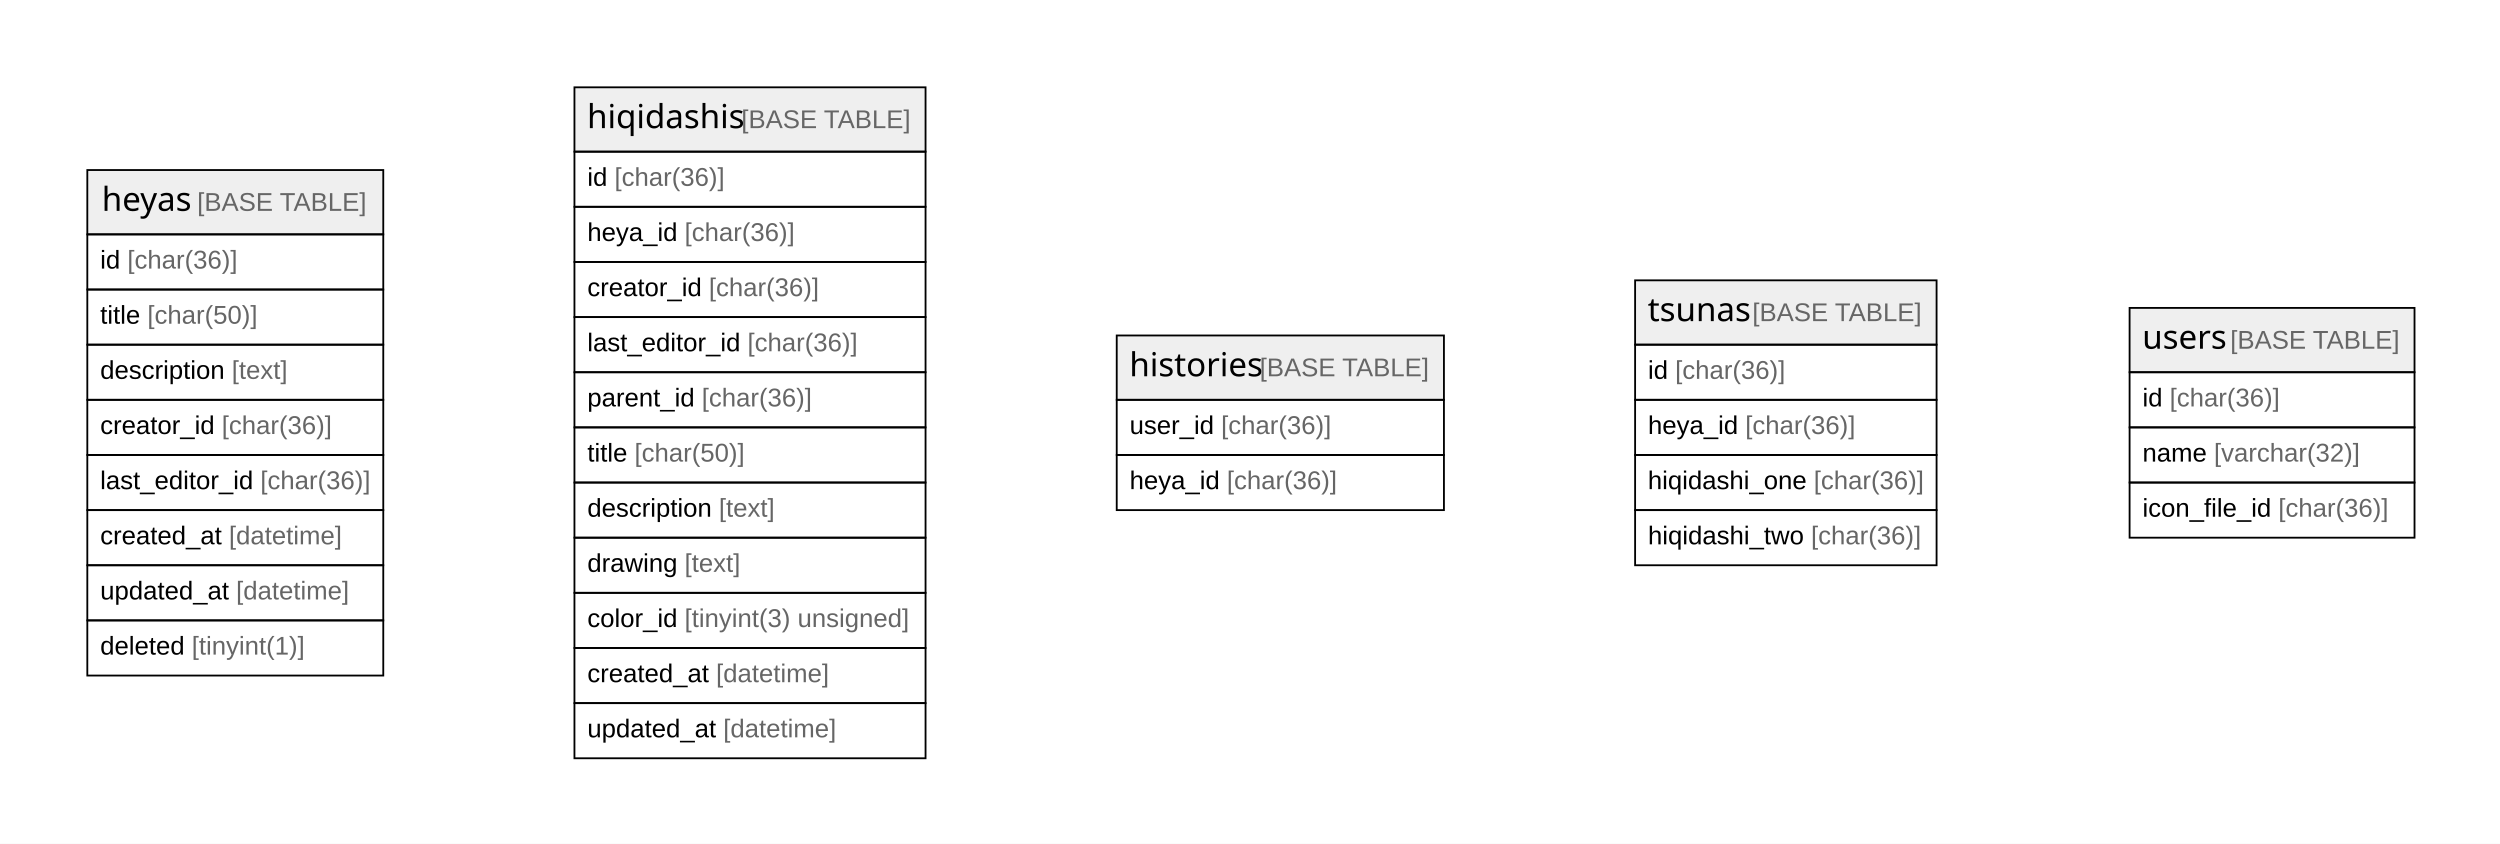
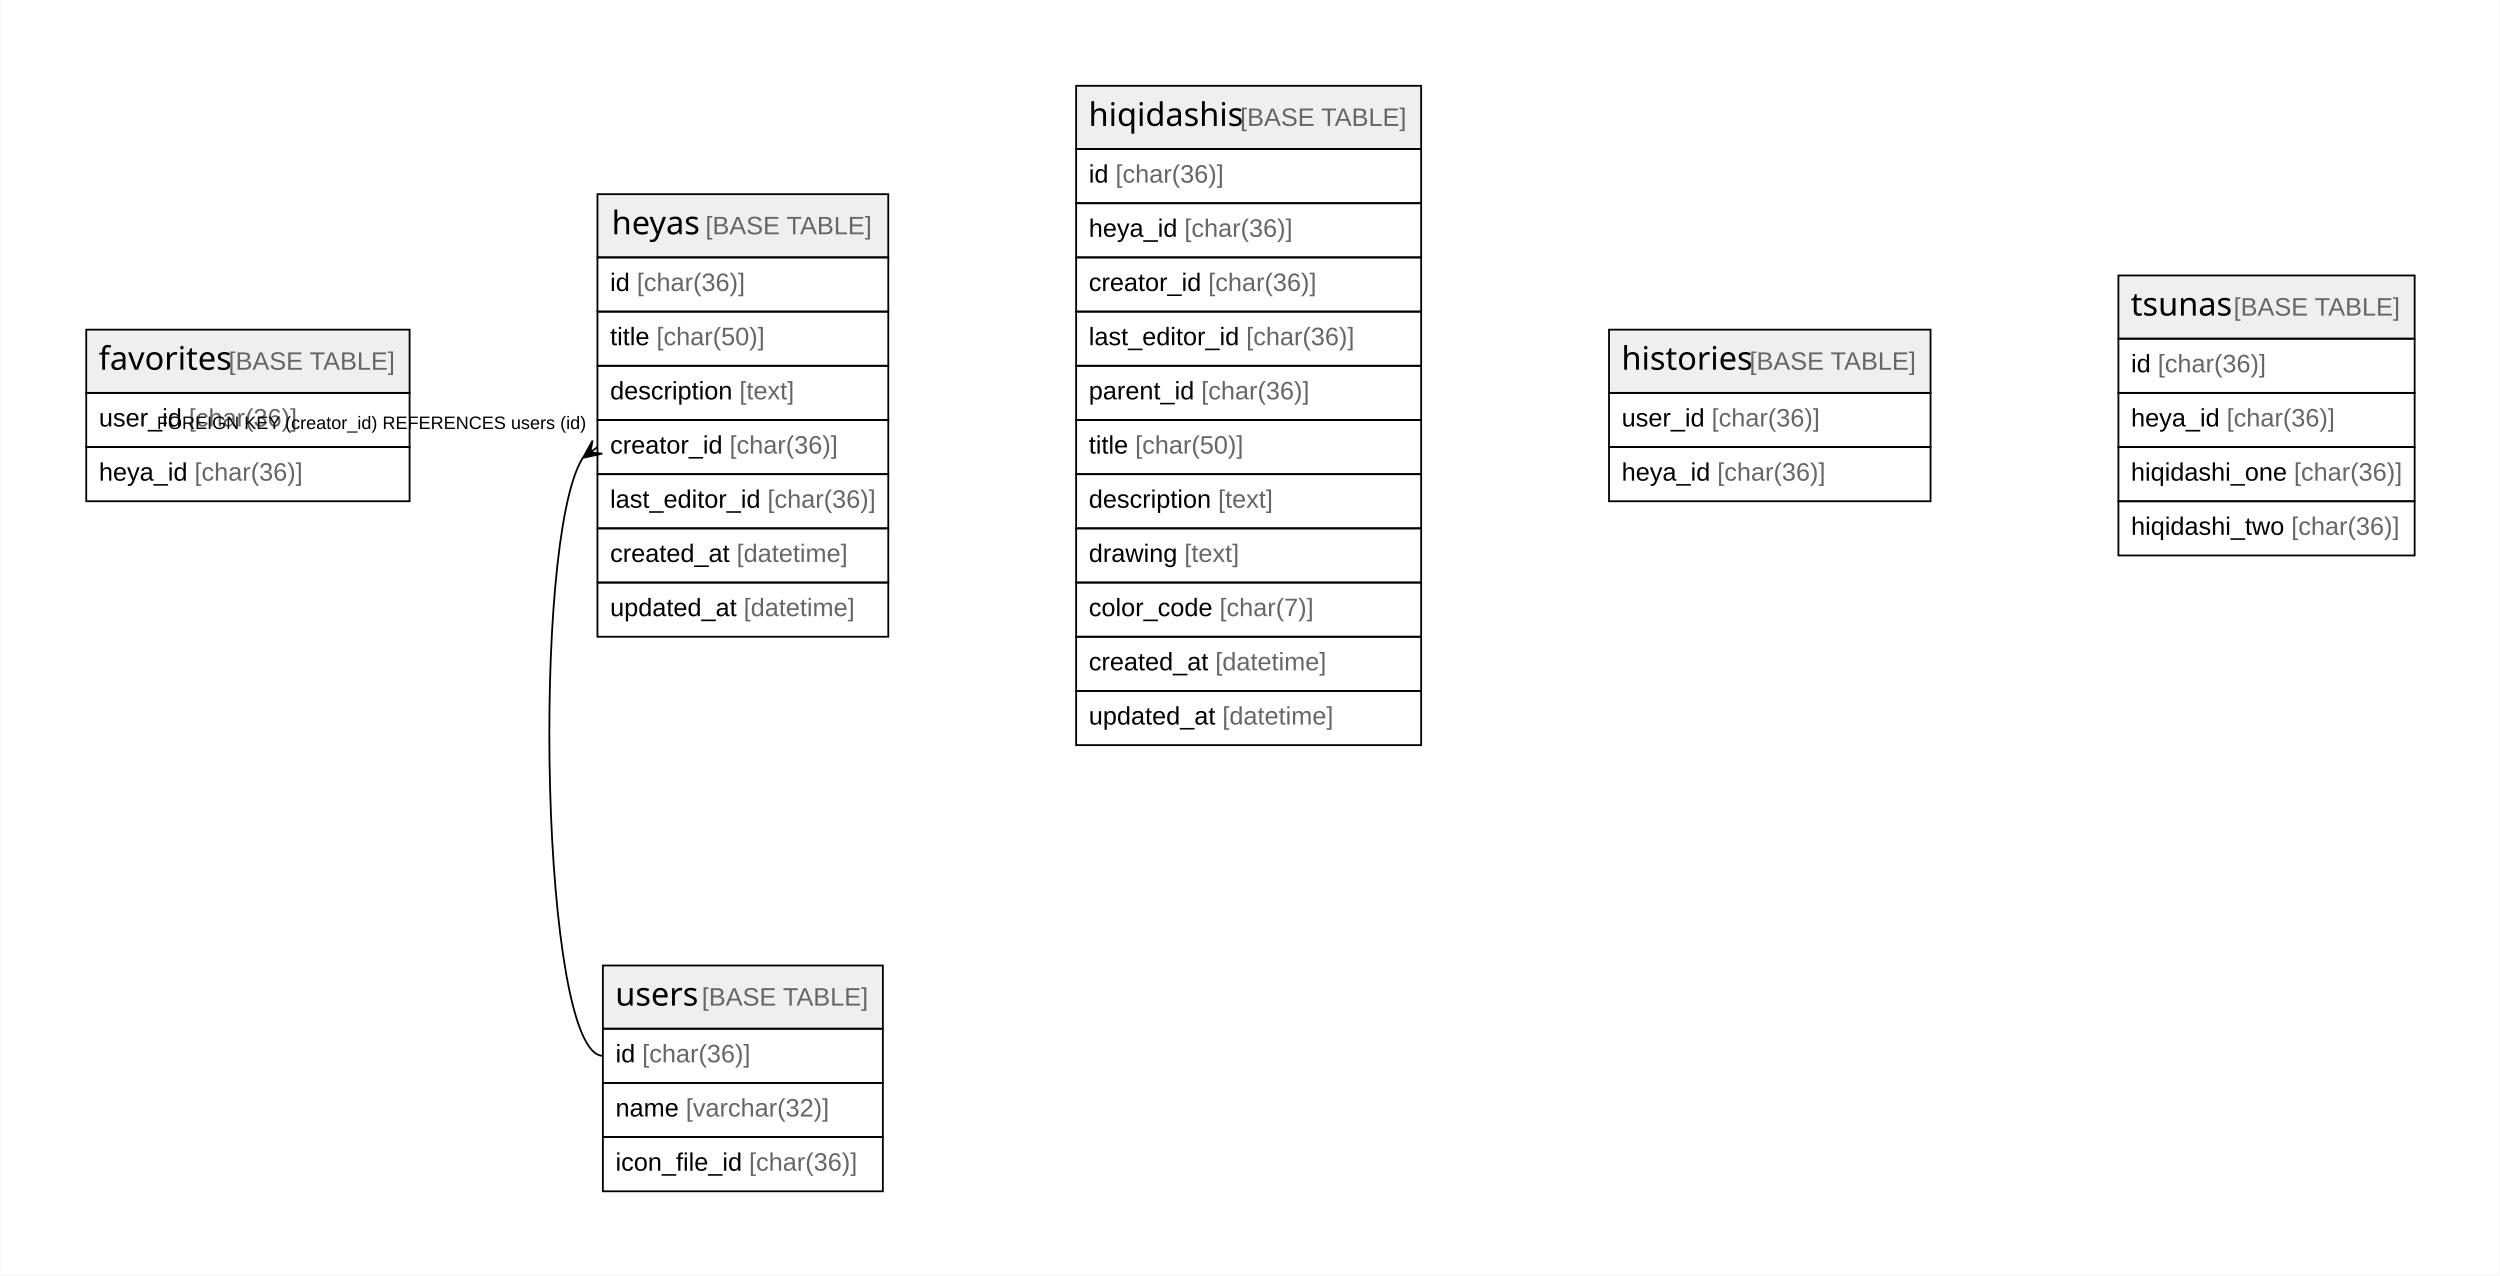
- <svg xmlns="http://www.w3.org/2000/svg" width="1360pt" height="459pt" viewBox="0.00 0.00 1360.00 459.00">
-   <g id="graph0" class="graph" transform="scale(1 1) rotate(0) translate(4 455)">
-     <polygon fill="#ffffff" stroke="transparent" points="-4,4 -4,-455 1356,-455 1356,4 -4,4" />
+ <svg xmlns="http://www.w3.org/2000/svg" width="1384pt" height="706pt" viewBox="0.00 0.00 1383.50 706.00">
+   <g id="graph0" class="graph" transform="scale(1 1) rotate(0) translate(4 702)">
+     <polygon fill="#ffffff" stroke="transparent" points="-4,4 -4,-702 1379.5,-702 1379.5,4 -4,4" />
    <g id="node1" class="node">
-       <polygon fill="#efefef" stroke="transparent" points="43.5,-327.5 43.5,-362.5 204.5,-362.5 204.5,-327.5 43.5,-327.5" />
-       <polygon fill="none" stroke="#000000" points="43.5,-327.5 43.5,-362.5 204.5,-362.5 204.5,-327.5 43.5,-327.5" />
-       <text text-anchor="start" x="51.364" y="-340.3" font-family="Arial Bold" font-size="18.00" fill="#000000">heyas</text>
-       <text text-anchor="start" x="99.382" y="-340.3" font-family="Arial" font-size="14.00" fill="#000000"> </text>
-       <text text-anchor="start" x="103.273" y="-340.3" font-family="Arial" font-size="14.00" fill="#666666">[BASE TABLE]</text>
-       <polygon fill="none" stroke="#000000" points="43.5,-297.5 43.5,-327.5 204.5,-327.5 204.5,-297.5 43.5,-297.5" />
-       <text text-anchor="start" x="50.5" y="-308.9" font-family="Arial" font-size="14.00" fill="#000000">id </text>
-       <text text-anchor="start" x="65.28" y="-308.9" font-family="Arial" font-size="14.00" fill="#666666">[char(36)]</text>
-       <polygon fill="none" stroke="#000000" points="43.5,-267.5 43.5,-297.5 204.5,-297.5 204.5,-267.5 43.5,-267.5" />
-       <text text-anchor="start" x="50.5" y="-278.9" font-family="Arial" font-size="14.00" fill="#000000">title </text>
-       <text text-anchor="start" x="76.168" y="-278.9" font-family="Arial" font-size="14.00" fill="#666666">[char(50)]</text>
-       <polygon fill="none" stroke="#000000" points="43.5,-237.5 43.5,-267.5 204.5,-267.5 204.5,-237.5 43.5,-237.5" />
-       <text text-anchor="start" x="50.5" y="-248.9" font-family="Arial" font-size="14.00" fill="#000000">description </text>
-       <text text-anchor="start" x="122.068" y="-248.9" font-family="Arial" font-size="14.00" fill="#666666">[text]</text>
-       <polygon fill="none" stroke="#000000" points="43.5,-207.5 43.5,-237.5 204.5,-237.5 204.5,-207.5 43.5,-207.5" />
-       <text text-anchor="start" x="50.5" y="-218.9" font-family="Arial" font-size="14.00" fill="#000000">creator_id </text>
-       <text text-anchor="start" x="116.622" y="-218.9" font-family="Arial" font-size="14.00" fill="#666666">[char(36)]</text>
-       <polygon fill="none" stroke="#000000" points="43.5,-177.5 43.5,-207.5 204.5,-207.5 204.5,-177.5 43.5,-177.5" />
-       <text text-anchor="start" x="50.488" y="-188.9" font-family="Arial" font-size="14.00" fill="#000000">last_editor_id </text>
-       <text text-anchor="start" x="137.619" y="-188.9" font-family="Arial" font-size="14.00" fill="#666666">[char(36)]</text>
-       <polygon fill="none" stroke="#000000" points="43.5,-147.5 43.5,-177.5 204.5,-177.5 204.5,-147.5 43.5,-147.5" />
-       <text text-anchor="start" x="50.5" y="-158.9" font-family="Arial" font-size="14.00" fill="#000000">created_at </text>
-       <text text-anchor="start" x="120.528" y="-158.9" font-family="Arial" font-size="14.00" fill="#666666">[datetime]</text>
-       <polygon fill="none" stroke="#000000" points="43.5,-117.5 43.5,-147.5 204.5,-147.5 204.5,-117.5 43.5,-117.5" />
-       <text text-anchor="start" x="50.5" y="-128.9" font-family="Arial" font-size="14.00" fill="#000000">updated_at </text>
-       <text text-anchor="start" x="124.433" y="-128.9" font-family="Arial" font-size="14.00" fill="#666666">[datetime]</text>
-       <polygon fill="none" stroke="#000000" points="43.5,-87.5 43.5,-117.5 204.5,-117.5 204.5,-87.5 43.5,-87.5" />
-       <text text-anchor="start" x="50.5" y="-98.9" font-family="Arial" font-size="14.00" fill="#000000">deleted </text>
-       <text text-anchor="start" x="100.301" y="-98.9" font-family="Arial" font-size="14.00" fill="#666666">[tinyint(1)]</text>
+       <polygon fill="#efefef" stroke="transparent" points="43.5,-484.5 43.5,-519.5 222.5,-519.5 222.5,-484.5 43.5,-484.5" />
+       <polygon fill="none" stroke="#000000" points="43.5,-484.5 43.5,-519.5 222.5,-519.5 222.5,-484.5 43.5,-484.5" />
+       <text text-anchor="start" x="50.368" y="-497.3" font-family="Arial Bold" font-size="18.00" fill="#000000">favorites</text>
+       <text text-anchor="start" x="118.378" y="-497.3" font-family="Arial" font-size="14.00" fill="#000000"> </text>
+       <text text-anchor="start" x="122.268" y="-497.3" font-family="Arial" font-size="14.00" fill="#666666">[BASE TABLE]</text>
+       <polygon fill="none" stroke="#000000" points="43.5,-454.5 43.5,-484.5 222.5,-484.5 222.5,-454.5 43.5,-454.5" />
+       <text text-anchor="start" x="50.5" y="-465.9" font-family="Arial" font-size="14.00" fill="#000000">user_id </text>
+       <text text-anchor="start" x="100.288" y="-465.9" font-family="Arial" font-size="14.00" fill="#666666">[char(36)]</text>
+       <polygon fill="none" stroke="#000000" points="43.5,-424.5 43.5,-454.5 222.5,-454.5 222.5,-424.5 43.5,-424.5" />
+       <text text-anchor="start" x="50.5" y="-435.9" font-family="Arial" font-size="14.00" fill="#000000">heya_id </text>
+       <text text-anchor="start" x="103.41" y="-435.9" font-family="Arial" font-size="14.00" fill="#666666">[char(36)]</text>
    </g>
    <g id="node2" class="node">
-       <polygon fill="#efefef" stroke="transparent" points="308.5,-372.5 308.5,-407.5 499.5,-407.5 499.5,-372.5 308.5,-372.5" />
-       <polygon fill="none" stroke="#000000" points="308.5,-372.5 308.5,-407.5 499.5,-407.5 499.5,-372.5 308.5,-372.5" />
-       <text text-anchor="start" x="315.366" y="-385.3" font-family="Arial Bold" font-size="18.00" fill="#000000">hiqidashis</text>
-       <text text-anchor="start" x="395.38" y="-385.3" font-family="Arial" font-size="14.00" fill="#000000"> </text>
-       <text text-anchor="start" x="399.271" y="-385.3" font-family="Arial" font-size="14.00" fill="#666666">[BASE TABLE]</text>
-       <polygon fill="none" stroke="#000000" points="308.5,-342.5 308.5,-372.5 499.5,-372.5 499.5,-342.5 308.5,-342.5" />
-       <text text-anchor="start" x="315.5" y="-353.9" font-family="Arial" font-size="14.00" fill="#000000">id </text>
-       <text text-anchor="start" x="330.28" y="-353.9" font-family="Arial" font-size="14.00" fill="#666666">[char(36)]</text>
-       <polygon fill="none" stroke="#000000" points="308.5,-312.5 308.5,-342.5 499.5,-342.5 499.5,-312.5 308.5,-312.5" />
-       <text text-anchor="start" x="315.5" y="-323.9" font-family="Arial" font-size="14.00" fill="#000000">heya_id </text>
-       <text text-anchor="start" x="368.41" y="-323.9" font-family="Arial" font-size="14.00" fill="#666666">[char(36)]</text>
-       <polygon fill="none" stroke="#000000" points="308.5,-282.5 308.5,-312.5 499.5,-312.5 499.5,-282.5 308.5,-282.5" />
-       <text text-anchor="start" x="315.5" y="-293.9" font-family="Arial" font-size="14.00" fill="#000000">creator_id </text>
-       <text text-anchor="start" x="381.622" y="-293.9" font-family="Arial" font-size="14.00" fill="#666666">[char(36)]</text>
-       <polygon fill="none" stroke="#000000" points="308.5,-252.5 308.5,-282.5 499.5,-282.5 499.5,-252.5 308.5,-252.5" />
-       <text text-anchor="start" x="315.5" y="-263.9" font-family="Arial" font-size="14.00" fill="#000000">last_editor_id </text>
-       <text text-anchor="start" x="402.63" y="-263.9" font-family="Arial" font-size="14.00" fill="#666666">[char(36)]</text>
-       <polygon fill="none" stroke="#000000" points="308.5,-222.5 308.5,-252.5 499.5,-252.5 499.5,-222.5 308.5,-222.5" />
-       <text text-anchor="start" x="315.5" y="-233.9" font-family="Arial" font-size="14.00" fill="#000000">parent_id </text>
-       <text text-anchor="start" x="377.744" y="-233.9" font-family="Arial" font-size="14.00" fill="#666666">[char(36)]</text>
-       <polygon fill="none" stroke="#000000" points="308.5,-192.5 308.5,-222.5 499.5,-222.5 499.5,-192.5 308.5,-192.5" />
-       <text text-anchor="start" x="315.5" y="-203.9" font-family="Arial" font-size="14.00" fill="#000000">title </text>
-       <text text-anchor="start" x="341.168" y="-203.9" font-family="Arial" font-size="14.00" fill="#666666">[char(50)]</text>
-       <polygon fill="none" stroke="#000000" points="308.5,-162.5 308.5,-192.5 499.5,-192.5 499.5,-162.5 308.5,-162.5" />
-       <text text-anchor="start" x="315.5" y="-173.9" font-family="Arial" font-size="14.00" fill="#000000">description </text>
-       <text text-anchor="start" x="387.068" y="-173.9" font-family="Arial" font-size="14.00" fill="#666666">[text]</text>
-       <polygon fill="none" stroke="#000000" points="308.5,-132.5 308.5,-162.5 499.5,-162.5 499.5,-132.5 308.5,-132.5" />
-       <text text-anchor="start" x="315.5" y="-143.9" font-family="Arial" font-size="14.00" fill="#000000">drawing </text>
-       <text text-anchor="start" x="368.395" y="-143.9" font-family="Arial" font-size="14.00" fill="#666666">[text]</text>
-       <polygon fill="none" stroke="#000000" points="308.5,-102.5 308.5,-132.5 499.5,-132.5 499.5,-102.5 308.5,-102.5" />
-       <text text-anchor="start" x="315.5" y="-113.9" font-family="Arial" font-size="14.00" fill="#000000">color_id </text>
-       <text text-anchor="start" x="368.395" y="-113.9" font-family="Arial" font-size="14.00" fill="#666666">[tinyint(3) unsigned]</text>
-       <polygon fill="none" stroke="#000000" points="308.5,-72.5 308.5,-102.5 499.5,-102.5 499.5,-72.5 308.5,-72.5" />
-       <text text-anchor="start" x="315.5" y="-83.9" font-family="Arial" font-size="14.00" fill="#000000">created_at </text>
-       <text text-anchor="start" x="385.528" y="-83.9" font-family="Arial" font-size="14.00" fill="#666666">[datetime]</text>
-       <polygon fill="none" stroke="#000000" points="308.5,-42.5 308.5,-72.5 499.5,-72.5 499.5,-42.5 308.5,-42.5" />
-       <text text-anchor="start" x="315.5" y="-53.9" font-family="Arial" font-size="14.00" fill="#000000">updated_at </text>
-       <text text-anchor="start" x="389.433" y="-53.9" font-family="Arial" font-size="14.00" fill="#666666">[datetime]</text>
+       <polygon fill="#efefef" stroke="transparent" points="326.5,-559.5 326.5,-594.5 487.5,-594.5 487.5,-559.5 326.5,-559.5" />
+       <polygon fill="none" stroke="#000000" points="326.5,-559.5 326.5,-594.5 487.5,-594.5 487.5,-559.5 326.5,-559.5" />
+       <text text-anchor="start" x="334.364" y="-572.3" font-family="Arial Bold" font-size="18.00" fill="#000000">heyas</text>
+       <text text-anchor="start" x="382.382" y="-572.3" font-family="Arial" font-size="14.00" fill="#000000"> </text>
+       <text text-anchor="start" x="386.273" y="-572.3" font-family="Arial" font-size="14.00" fill="#666666">[BASE TABLE]</text>
+       <polygon fill="none" stroke="#000000" points="326.5,-529.5 326.5,-559.5 487.5,-559.5 487.5,-529.5 326.5,-529.5" />
+       <text text-anchor="start" x="333.5" y="-540.9" font-family="Arial" font-size="14.00" fill="#000000">id </text>
+       <text text-anchor="start" x="348.28" y="-540.9" font-family="Arial" font-size="14.00" fill="#666666">[char(36)]</text>
+       <polygon fill="none" stroke="#000000" points="326.5,-499.5 326.5,-529.5 487.5,-529.5 487.5,-499.5 326.5,-499.5" />
+       <text text-anchor="start" x="333.5" y="-510.9" font-family="Arial" font-size="14.00" fill="#000000">title </text>
+       <text text-anchor="start" x="359.168" y="-510.9" font-family="Arial" font-size="14.00" fill="#666666">[char(50)]</text>
+       <polygon fill="none" stroke="#000000" points="326.5,-469.5 326.5,-499.5 487.5,-499.5 487.5,-469.5 326.5,-469.5" />
+       <text text-anchor="start" x="333.5" y="-480.9" font-family="Arial" font-size="14.00" fill="#000000">description </text>
+       <text text-anchor="start" x="405.068" y="-480.9" font-family="Arial" font-size="14.00" fill="#666666">[text]</text>
+       <polygon fill="none" stroke="#000000" points="326.5,-439.5 326.5,-469.5 487.5,-469.5 487.5,-439.5 326.5,-439.5" />
+       <text text-anchor="start" x="333.5" y="-450.9" font-family="Arial" font-size="14.00" fill="#000000">creator_id </text>
+       <text text-anchor="start" x="399.622" y="-450.9" font-family="Arial" font-size="14.00" fill="#666666">[char(36)]</text>
+       <polygon fill="none" stroke="#000000" points="326.5,-409.5 326.5,-439.5 487.5,-439.5 487.5,-409.5 326.5,-409.5" />
+       <text text-anchor="start" x="333.488" y="-420.9" font-family="Arial" font-size="14.00" fill="#000000">last_editor_id </text>
+       <text text-anchor="start" x="420.618" y="-420.9" font-family="Arial" font-size="14.00" fill="#666666">[char(36)]</text>
+       <polygon fill="none" stroke="#000000" points="326.5,-379.5 326.5,-409.5 487.5,-409.5 487.5,-379.5 326.5,-379.5" />
+       <text text-anchor="start" x="333.5" y="-390.9" font-family="Arial" font-size="14.00" fill="#000000">created_at </text>
+       <text text-anchor="start" x="403.528" y="-390.9" font-family="Arial" font-size="14.00" fill="#666666">[datetime]</text>
+       <polygon fill="none" stroke="#000000" points="326.5,-349.5 326.5,-379.5 487.5,-379.5 487.5,-349.5 326.5,-349.5" />
+       <text text-anchor="start" x="333.5" y="-360.9" font-family="Arial" font-size="14.00" fill="#000000">updated_at </text>
+       <text text-anchor="start" x="407.433" y="-360.9" font-family="Arial" font-size="14.00" fill="#666666">[datetime]</text>
+     </g>
+     <g id="node6" class="node">
+       <polygon fill="#efefef" stroke="transparent" points="329.5,-132.5 329.5,-167.5 484.5,-167.5 484.5,-132.5 329.5,-132.5" />
+       <polygon fill="none" stroke="#000000" points="329.5,-132.5 329.5,-167.5 484.5,-167.5 484.5,-132.5 329.5,-132.5" />
+       <text text-anchor="start" x="336.371" y="-145.3" font-family="Arial Bold" font-size="18.00" fill="#000000">users</text>
+       <text text-anchor="start" x="380.375" y="-145.3" font-family="Arial" font-size="14.00" fill="#000000"> </text>
+       <text text-anchor="start" x="384.266" y="-145.3" font-family="Arial" font-size="14.00" fill="#666666">[BASE TABLE]</text>
+       <polygon fill="none" stroke="#000000" points="329.5,-102.5 329.5,-132.5 484.5,-132.5 484.5,-102.5 329.5,-102.5" />
+       <text text-anchor="start" x="336.5" y="-113.9" font-family="Arial" font-size="14.00" fill="#000000">id </text>
+       <text text-anchor="start" x="351.28" y="-113.9" font-family="Arial" font-size="14.00" fill="#666666">[char(36)]</text>
+       <polygon fill="none" stroke="#000000" points="329.5,-72.5 329.5,-102.5 484.5,-102.5 484.5,-72.5 329.5,-72.5" />
+       <text text-anchor="start" x="336.5" y="-83.9" font-family="Arial" font-size="14.00" fill="#000000">name </text>
+       <text text-anchor="start" x="375.399" y="-83.9" font-family="Arial" font-size="14.00" fill="#666666">[varchar(32)]</text>
+       <polygon fill="none" stroke="#000000" points="329.5,-42.5 329.5,-72.5 484.5,-72.5 484.5,-42.5 329.5,-42.5" />
+       <text text-anchor="start" x="336.5" y="-53.9" font-family="Arial" font-size="14.00" fill="#000000">icon_file_id </text>
+       <text text-anchor="start" x="410.403" y="-53.9" font-family="Arial" font-size="14.00" fill="#666666">[char(36)]</text>
+     </g>
+     <g id="edge1" class="edge">
+       <path fill="none" stroke="#000000" d="M318.279,-448.363C289.755,-402.688 295.053,-117.5 329.5,-117.5" />
+       <polygon fill="#000000" stroke="#000000" points="318.487,-448.518 323.808,-458.106 322.493,-451.509 326.5,-454.5 326.5,-454.5 326.5,-454.5 322.493,-451.509 329.192,-450.894 318.487,-448.518 318.487,-448.518" />
+       <text text-anchor="start" x="82.612" y="-464.5" font-family="Arial" font-size="10.00" fill="#000000">FOREIGN KEY (creator_id) REFERENCES users (id)</text>
    </g>
    <g id="node3" class="node">
-       <polygon fill="#efefef" stroke="transparent" points="603.5,-237.5 603.5,-272.5 781.5,-272.5 781.5,-237.5 603.5,-237.5" />
-       <polygon fill="none" stroke="#000000" points="603.5,-237.5 603.5,-272.5 781.5,-272.5 781.5,-237.5 603.5,-237.5" />
-       <text text-anchor="start" x="610.372" y="-250.3" font-family="Arial Bold" font-size="18.00" fill="#000000">histories</text>
-       <text text-anchor="start" x="677.374" y="-250.3" font-family="Arial" font-size="14.00" fill="#000000"> </text>
-       <text text-anchor="start" x="681.264" y="-250.3" font-family="Arial" font-size="14.00" fill="#666666">[BASE TABLE]</text>
-       <polygon fill="none" stroke="#000000" points="603.5,-207.5 603.5,-237.5 781.5,-237.5 781.5,-207.5 603.5,-207.5" />
-       <text text-anchor="start" x="610.5" y="-218.9" font-family="Arial" font-size="14.00" fill="#000000">user_id </text>
-       <text text-anchor="start" x="660.288" y="-218.9" font-family="Arial" font-size="14.00" fill="#666666">[char(36)]</text>
-       <polygon fill="none" stroke="#000000" points="603.5,-177.5 603.5,-207.5 781.5,-207.5 781.5,-177.5 603.5,-177.5" />
-       <text text-anchor="start" x="610.5" y="-188.9" font-family="Arial" font-size="14.00" fill="#000000">heya_id </text>
-       <text text-anchor="start" x="663.41" y="-188.9" font-family="Arial" font-size="14.00" fill="#666666">[char(36)]</text>
+       <polygon fill="#efefef" stroke="transparent" points="591.5,-619.5 591.5,-654.5 782.5,-654.5 782.5,-619.5 591.5,-619.5" />
+       <polygon fill="none" stroke="#000000" points="591.5,-619.5 591.5,-654.5 782.5,-654.5 782.5,-619.5 591.5,-619.5" />
+       <text text-anchor="start" x="598.366" y="-632.3" font-family="Arial Bold" font-size="18.00" fill="#000000">hiqidashis</text>
+       <text text-anchor="start" x="678.38" y="-632.3" font-family="Arial" font-size="14.00" fill="#000000"> </text>
+       <text text-anchor="start" x="682.27" y="-632.3" font-family="Arial" font-size="14.00" fill="#666666">[BASE TABLE]</text>
+       <polygon fill="none" stroke="#000000" points="591.5,-589.5 591.5,-619.5 782.5,-619.5 782.5,-589.5 591.5,-589.5" />
+       <text text-anchor="start" x="598.5" y="-600.9" font-family="Arial" font-size="14.00" fill="#000000">id </text>
+       <text text-anchor="start" x="613.28" y="-600.9" font-family="Arial" font-size="14.00" fill="#666666">[char(36)]</text>
+       <polygon fill="none" stroke="#000000" points="591.5,-559.5 591.5,-589.5 782.5,-589.5 782.5,-559.5 591.5,-559.5" />
+       <text text-anchor="start" x="598.5" y="-570.9" font-family="Arial" font-size="14.00" fill="#000000">heya_id </text>
+       <text text-anchor="start" x="651.41" y="-570.9" font-family="Arial" font-size="14.00" fill="#666666">[char(36)]</text>
+       <polygon fill="none" stroke="#000000" points="591.5,-529.5 591.5,-559.5 782.5,-559.5 782.5,-529.5 591.5,-529.5" />
+       <text text-anchor="start" x="598.5" y="-540.9" font-family="Arial" font-size="14.00" fill="#000000">creator_id </text>
+       <text text-anchor="start" x="664.622" y="-540.9" font-family="Arial" font-size="14.00" fill="#666666">[char(36)]</text>
+       <polygon fill="none" stroke="#000000" points="591.5,-499.5 591.5,-529.5 782.5,-529.5 782.5,-499.5 591.5,-499.5" />
+       <text text-anchor="start" x="598.5" y="-510.9" font-family="Arial" font-size="14.00" fill="#000000">last_editor_id </text>
+       <text text-anchor="start" x="685.63" y="-510.9" font-family="Arial" font-size="14.00" fill="#666666">[char(36)]</text>
+       <polygon fill="none" stroke="#000000" points="591.5,-469.5 591.5,-499.5 782.5,-499.5 782.5,-469.5 591.5,-469.5" />
+       <text text-anchor="start" x="598.5" y="-480.9" font-family="Arial" font-size="14.00" fill="#000000">parent_id </text>
+       <text text-anchor="start" x="660.744" y="-480.9" font-family="Arial" font-size="14.00" fill="#666666">[char(36)]</text>
+       <polygon fill="none" stroke="#000000" points="591.5,-439.5 591.5,-469.5 782.5,-469.5 782.5,-439.5 591.5,-439.5" />
+       <text text-anchor="start" x="598.5" y="-450.9" font-family="Arial" font-size="14.00" fill="#000000">title </text>
+       <text text-anchor="start" x="624.168" y="-450.9" font-family="Arial" font-size="14.00" fill="#666666">[char(50)]</text>
+       <polygon fill="none" stroke="#000000" points="591.5,-409.5 591.5,-439.5 782.5,-439.5 782.5,-409.5 591.5,-409.5" />
+       <text text-anchor="start" x="598.5" y="-420.9" font-family="Arial" font-size="14.00" fill="#000000">description </text>
+       <text text-anchor="start" x="670.068" y="-420.9" font-family="Arial" font-size="14.00" fill="#666666">[text]</text>
+       <polygon fill="none" stroke="#000000" points="591.5,-379.5 591.5,-409.5 782.5,-409.5 782.5,-379.5 591.5,-379.5" />
+       <text text-anchor="start" x="598.5" y="-390.9" font-family="Arial" font-size="14.00" fill="#000000">drawing </text>
+       <text text-anchor="start" x="651.395" y="-390.9" font-family="Arial" font-size="14.00" fill="#666666">[text]</text>
+       <polygon fill="none" stroke="#000000" points="591.5,-349.5 591.5,-379.5 782.5,-379.5 782.5,-349.5 591.5,-349.5" />
+       <text text-anchor="start" x="598.5" y="-360.9" font-family="Arial" font-size="14.00" fill="#000000">color_code </text>
+       <text text-anchor="start" x="670.853" y="-360.9" font-family="Arial" font-size="14.00" fill="#666666">[char(7)]</text>
+       <polygon fill="none" stroke="#000000" points="591.5,-319.5 591.5,-349.5 782.5,-349.5 782.5,-319.5 591.5,-319.5" />
+       <text text-anchor="start" x="598.5" y="-330.9" font-family="Arial" font-size="14.00" fill="#000000">created_at </text>
+       <text text-anchor="start" x="668.528" y="-330.9" font-family="Arial" font-size="14.00" fill="#666666">[datetime]</text>
+       <polygon fill="none" stroke="#000000" points="591.5,-289.5 591.5,-319.5 782.5,-319.5 782.5,-289.5 591.5,-289.5" />
+       <text text-anchor="start" x="598.5" y="-300.9" font-family="Arial" font-size="14.00" fill="#000000">updated_at </text>
+       <text text-anchor="start" x="672.433" y="-300.9" font-family="Arial" font-size="14.00" fill="#666666">[datetime]</text>
    </g>
    <g id="node4" class="node">
-       <polygon fill="#efefef" stroke="transparent" points="885.5,-267.5 885.5,-302.5 1049.5,-302.5 1049.5,-267.5 885.5,-267.5" />
-       <polygon fill="none" stroke="#000000" points="885.5,-267.5 885.5,-302.5 1049.5,-302.5 1049.5,-267.5 885.5,-267.5" />
-       <text text-anchor="start" x="892.363" y="-280.3" font-family="Arial Bold" font-size="18.00" fill="#000000">tsunas</text>
-       <text text-anchor="start" x="945.384" y="-280.3" font-family="Arial" font-size="14.00" fill="#000000"> </text>
-       <text text-anchor="start" x="949.274" y="-280.3" font-family="Arial" font-size="14.00" fill="#666666">[BASE TABLE]</text>
-       <polygon fill="none" stroke="#000000" points="885.5,-237.5 885.5,-267.5 1049.5,-267.5 1049.5,-237.5 885.5,-237.5" />
-       <text text-anchor="start" x="892.5" y="-248.9" font-family="Arial" font-size="14.00" fill="#000000">id </text>
-       <text text-anchor="start" x="907.28" y="-248.9" font-family="Arial" font-size="14.00" fill="#666666">[char(36)]</text>
-       <polygon fill="none" stroke="#000000" points="885.5,-207.5 885.5,-237.5 1049.5,-237.5 1049.5,-207.5 885.5,-207.5" />
-       <text text-anchor="start" x="892.5" y="-218.9" font-family="Arial" font-size="14.00" fill="#000000">heya_id </text>
-       <text text-anchor="start" x="945.41" y="-218.9" font-family="Arial" font-size="14.00" fill="#666666">[char(36)]</text>
-       <polygon fill="none" stroke="#000000" points="885.5,-177.5 885.5,-207.5 1049.5,-207.5 1049.5,-177.5 885.5,-177.5" />
-       <text text-anchor="start" x="892.426" y="-188.9" font-family="Arial" font-size="14.00" fill="#000000">hiqidashi_one </text>
-       <text text-anchor="start" x="982.68" y="-188.9" font-family="Arial" font-size="14.00" fill="#666666">[char(36)]</text>
-       <polygon fill="none" stroke="#000000" points="885.5,-147.5 885.5,-177.5 1049.5,-177.5 1049.5,-147.5 885.5,-147.5" />
-       <text text-anchor="start" x="892.5" y="-158.9" font-family="Arial" font-size="14.00" fill="#000000">hiqidashi_two </text>
-       <text text-anchor="start" x="981.186" y="-158.9" font-family="Arial" font-size="14.00" fill="#666666">[char(36)]</text>
+       <polygon fill="#efefef" stroke="transparent" points="886.5,-484.5 886.5,-519.5 1064.5,-519.5 1064.5,-484.5 886.5,-484.5" />
+       <polygon fill="none" stroke="#000000" points="886.5,-484.5 886.5,-519.5 1064.5,-519.5 1064.5,-484.5 886.5,-484.5" />
+       <text text-anchor="start" x="893.372" y="-497.3" font-family="Arial Bold" font-size="18.00" fill="#000000">histories</text>
+       <text text-anchor="start" x="960.374" y="-497.3" font-family="Arial" font-size="14.00" fill="#000000"> </text>
+       <text text-anchor="start" x="964.264" y="-497.3" font-family="Arial" font-size="14.00" fill="#666666">[BASE TABLE]</text>
+       <polygon fill="none" stroke="#000000" points="886.5,-454.5 886.5,-484.5 1064.5,-484.5 1064.5,-454.5 886.5,-454.5" />
+       <text text-anchor="start" x="893.5" y="-465.9" font-family="Arial" font-size="14.00" fill="#000000">user_id </text>
+       <text text-anchor="start" x="943.288" y="-465.9" font-family="Arial" font-size="14.00" fill="#666666">[char(36)]</text>
+       <polygon fill="none" stroke="#000000" points="886.5,-424.5 886.5,-454.5 1064.5,-454.5 1064.5,-424.5 886.5,-424.5" />
+       <text text-anchor="start" x="893.5" y="-435.9" font-family="Arial" font-size="14.00" fill="#000000">heya_id </text>
+       <text text-anchor="start" x="946.41" y="-435.9" font-family="Arial" font-size="14.00" fill="#666666">[char(36)]</text>
    </g>
    <g id="node5" class="node">
-       <polygon fill="#efefef" stroke="transparent" points="1154.5,-252.5 1154.5,-287.5 1309.5,-287.5 1309.5,-252.5 1154.5,-252.5" />
-       <polygon fill="none" stroke="#000000" points="1154.5,-252.5 1154.5,-287.5 1309.5,-287.5 1309.5,-252.5 1154.5,-252.5" />
-       <text text-anchor="start" x="1161.371" y="-265.3" font-family="Arial Bold" font-size="18.00" fill="#000000">users</text>
-       <text text-anchor="start" x="1205.375" y="-265.3" font-family="Arial" font-size="14.00" fill="#000000"> </text>
-       <text text-anchor="start" x="1209.266" y="-265.3" font-family="Arial" font-size="14.00" fill="#666666">[BASE TABLE]</text>
-       <polygon fill="none" stroke="#000000" points="1154.5,-222.5 1154.5,-252.5 1309.5,-252.5 1309.5,-222.5 1154.5,-222.5" />
-       <text text-anchor="start" x="1161.5" y="-233.9" font-family="Arial" font-size="14.00" fill="#000000">id </text>
-       <text text-anchor="start" x="1176.28" y="-233.9" font-family="Arial" font-size="14.00" fill="#666666">[char(36)]</text>
-       <polygon fill="none" stroke="#000000" points="1154.5,-192.5 1154.5,-222.5 1309.5,-222.5 1309.5,-192.5 1154.5,-192.5" />
-       <text text-anchor="start" x="1161.5" y="-203.9" font-family="Arial" font-size="14.00" fill="#000000">name </text>
-       <text text-anchor="start" x="1200.399" y="-203.9" font-family="Arial" font-size="14.00" fill="#666666">[varchar(32)]</text>
-       <polygon fill="none" stroke="#000000" points="1154.5,-162.5 1154.5,-192.5 1309.5,-192.5 1309.5,-162.5 1154.5,-162.5" />
-       <text text-anchor="start" x="1161.5" y="-173.9" font-family="Arial" font-size="14.00" fill="#000000">icon_file_id </text>
-       <text text-anchor="start" x="1235.403" y="-173.9" font-family="Arial" font-size="14.00" fill="#666666">[char(36)]</text>
+       <polygon fill="#efefef" stroke="transparent" points="1168.5,-514.5 1168.5,-549.5 1332.5,-549.5 1332.5,-514.5 1168.5,-514.5" />
+       <polygon fill="none" stroke="#000000" points="1168.5,-514.5 1168.5,-549.5 1332.5,-549.5 1332.5,-514.5 1168.5,-514.5" />
+       <text text-anchor="start" x="1175.363" y="-527.3" font-family="Arial Bold" font-size="18.00" fill="#000000">tsunas</text>
+       <text text-anchor="start" x="1228.383" y="-527.3" font-family="Arial" font-size="14.00" fill="#000000"> </text>
+       <text text-anchor="start" x="1232.274" y="-527.3" font-family="Arial" font-size="14.00" fill="#666666">[BASE TABLE]</text>
+       <polygon fill="none" stroke="#000000" points="1168.5,-484.5 1168.5,-514.5 1332.5,-514.5 1332.5,-484.5 1168.5,-484.5" />
+       <text text-anchor="start" x="1175.5" y="-495.9" font-family="Arial" font-size="14.00" fill="#000000">id </text>
+       <text text-anchor="start" x="1190.28" y="-495.9" font-family="Arial" font-size="14.00" fill="#666666">[char(36)]</text>
+       <polygon fill="none" stroke="#000000" points="1168.5,-454.5 1168.5,-484.5 1332.5,-484.5 1332.5,-454.5 1168.5,-454.5" />
+       <text text-anchor="start" x="1175.5" y="-465.9" font-family="Arial" font-size="14.00" fill="#000000">heya_id </text>
+       <text text-anchor="start" x="1228.41" y="-465.9" font-family="Arial" font-size="14.00" fill="#666666">[char(36)]</text>
+       <polygon fill="none" stroke="#000000" points="1168.5,-424.5 1168.5,-454.5 1332.5,-454.5 1332.5,-424.5 1168.5,-424.5" />
+       <text text-anchor="start" x="1175.426" y="-435.9" font-family="Arial" font-size="14.00" fill="#000000">hiqidashi_one </text>
+       <text text-anchor="start" x="1265.68" y="-435.9" font-family="Arial" font-size="14.00" fill="#666666">[char(36)]</text>
+       <polygon fill="none" stroke="#000000" points="1168.5,-394.5 1168.5,-424.5 1332.5,-424.5 1332.5,-394.5 1168.5,-394.5" />
+       <text text-anchor="start" x="1175.5" y="-405.9" font-family="Arial" font-size="14.00" fill="#000000">hiqidashi_two </text>
+       <text text-anchor="start" x="1264.186" y="-405.9" font-family="Arial" font-size="14.00" fill="#666666">[char(36)]</text>
    </g>
  </g>
</svg>
